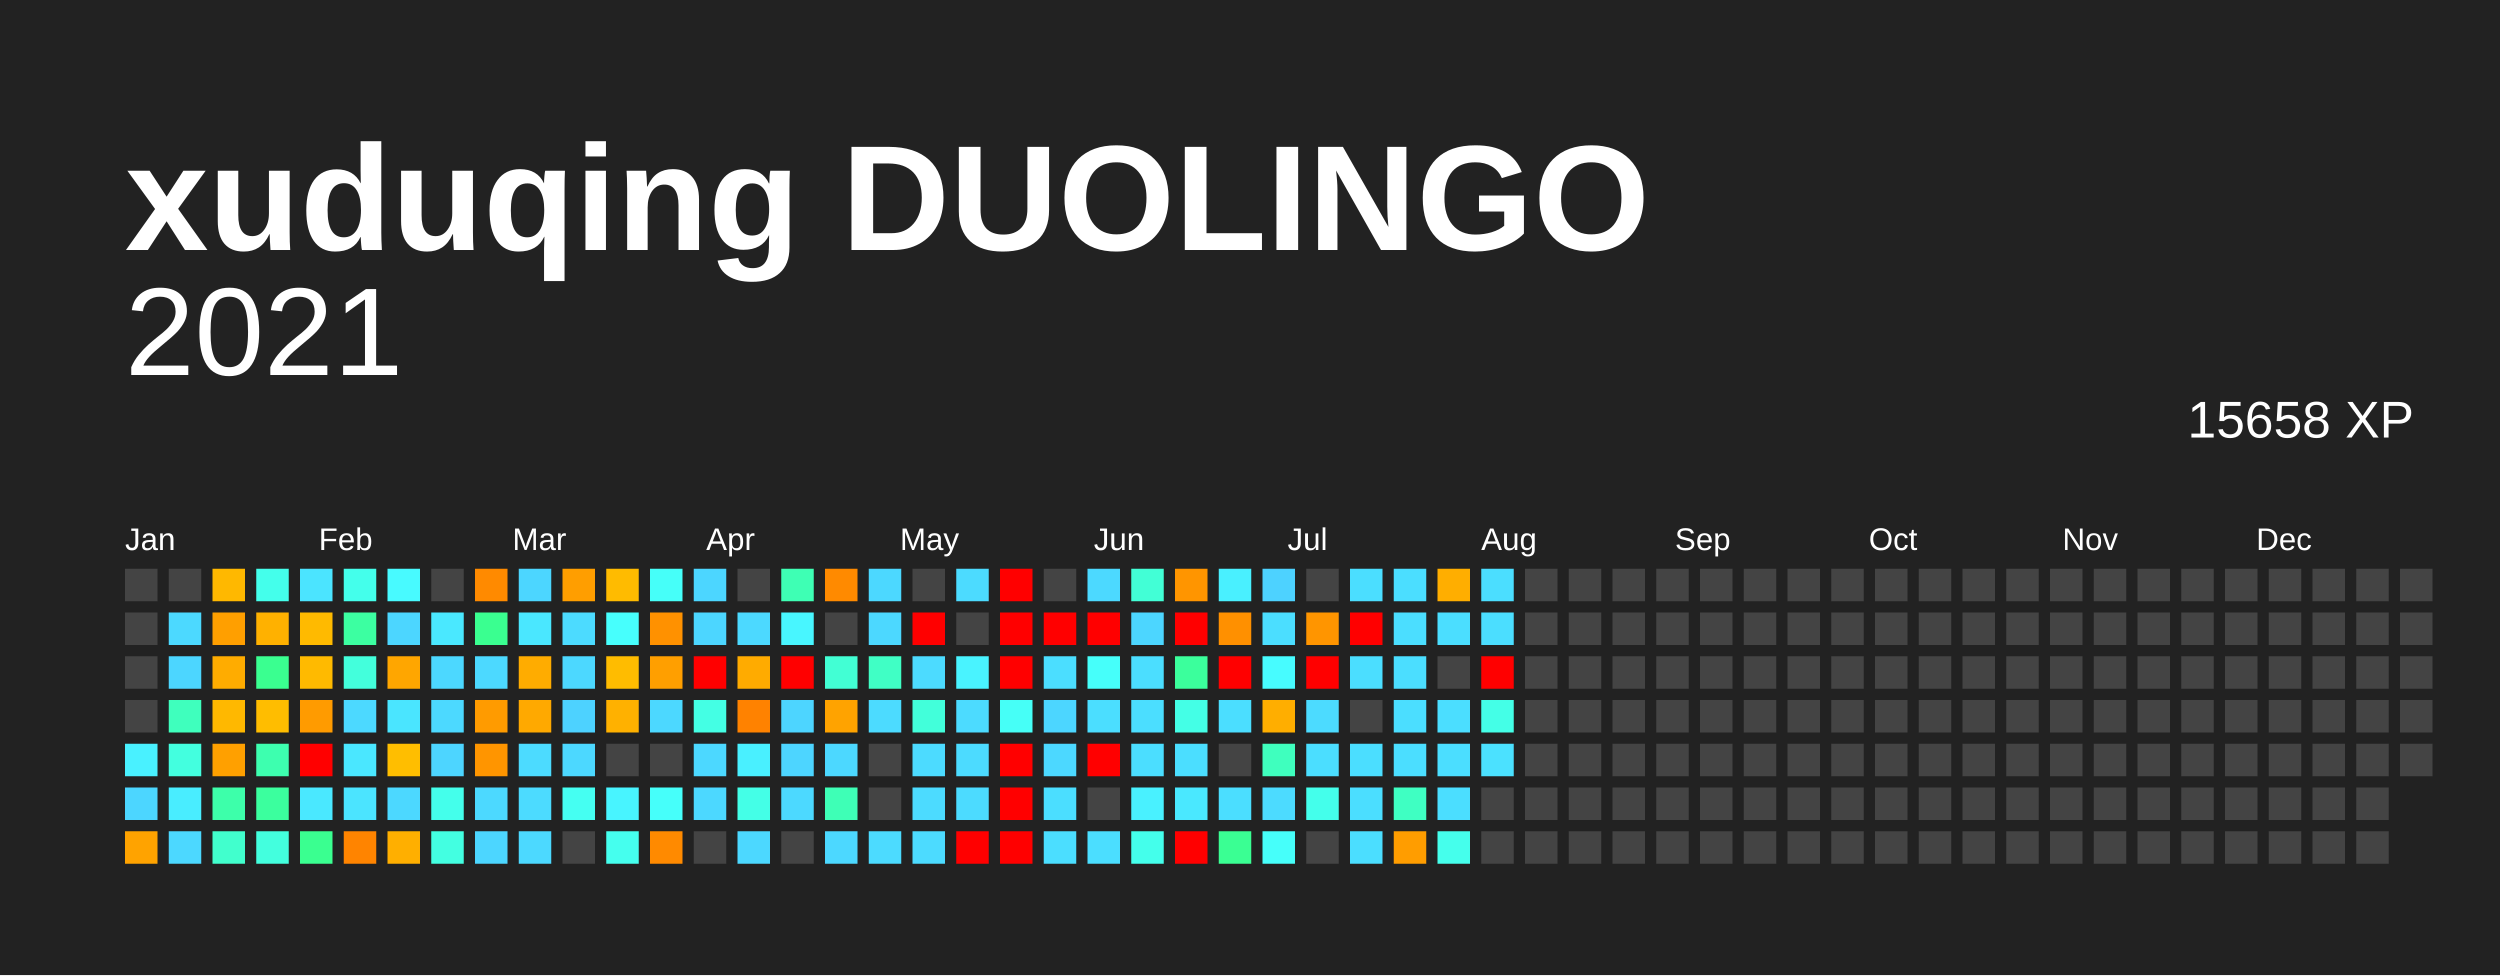
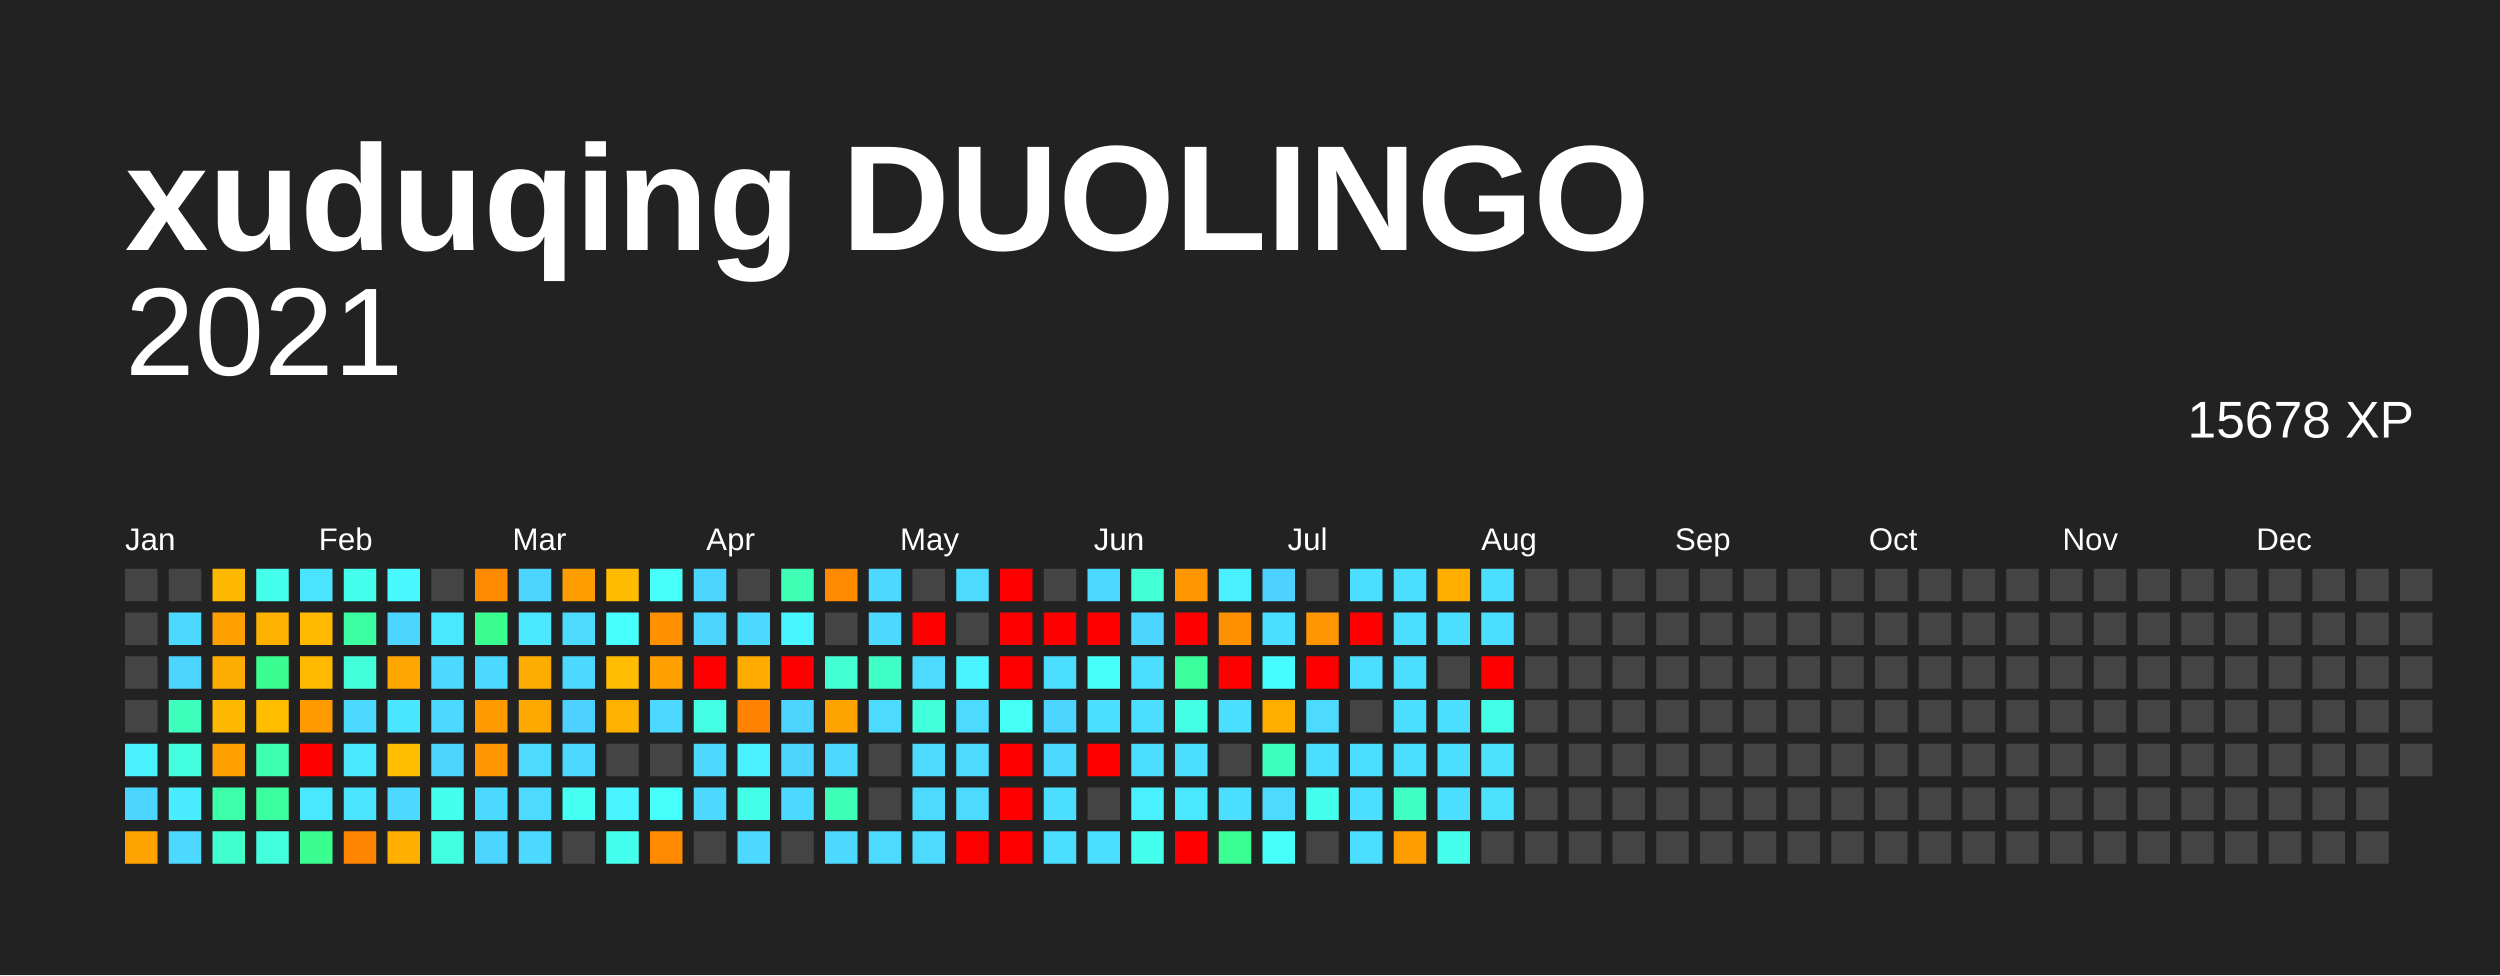
<svg xmlns="http://www.w3.org/2000/svg" baseProfile="full" height="78mm" version="1.1" viewBox="0,0,200,78" width="200mm">
  <defs />
  <rect fill="#222222" height="78" width="200" x="0" y="0" />
  <text fill="#FFFFFF" style="font-size:12px; font-family:Arial; font-weight:bold;" x="10" y="20">xuduqing DUOLINGO</text>
  <text alignment-baseline="hanging" fill="#FFFFFF" style="font-size:10.0px; font-family:Arial;" x="10" y="30">2021</text>
-   <text alignment-baseline="hanging" fill="#FFFFFF" style="font-size:4.125px; font-family:Arial;" x="175" y="35">15658 XP</text>
+   <text alignment-baseline="hanging" fill="#FFFFFF" style="font-size:4.125px; font-family:Arial;" x="175" y="35">15678 XP</text>
  <text fill="#FFFFFF" style="font-size:2.5px; font-family:Arial" x="10.0" y="44">Jan</text>
  <text fill="#FFFFFF" style="font-size:2.5px; font-family:Arial" x="25.5" y="44">Feb</text>
  <text fill="#FFFFFF" style="font-size:2.5px; font-family:Arial" x="41.0" y="44">Mar</text>
  <text fill="#FFFFFF" style="font-size:2.5px; font-family:Arial" x="56.5" y="44">Apr</text>
  <text fill="#FFFFFF" style="font-size:2.5px; font-family:Arial" x="72.0" y="44">May</text>
  <text fill="#FFFFFF" style="font-size:2.5px; font-family:Arial" x="87.5" y="44">Jun</text>
  <text fill="#FFFFFF" style="font-size:2.5px; font-family:Arial" x="103.0" y="44">Jul</text>
  <text fill="#FFFFFF" style="font-size:2.5px; font-family:Arial" x="118.5" y="44">Aug</text>
  <text fill="#FFFFFF" style="font-size:2.5px; font-family:Arial" x="134.0" y="44">Sep</text>
  <text fill="#FFFFFF" style="font-size:2.5px; font-family:Arial" x="149.5" y="44">Oct</text>
  <text fill="#FFFFFF" style="font-size:2.5px; font-family:Arial" x="165.0" y="44">Nov</text>
  <text fill="#FFFFFF" style="font-size:2.5px; font-family:Arial" x="180.5" y="44">Dec</text>
  <rect fill="#444444" height="2.6" width="2.6" x="10.0" y="45.5" />
  <rect fill="#444444" height="2.6" width="2.6" x="10.0" y="49.0" />
  <rect fill="#444444" height="2.6" width="2.6" x="10.0" y="52.5" />
  <rect fill="#444444" height="2.6" width="2.6" x="10.0" y="56.0" />
  <rect fill="#49f1ff" height="2.6" width="2.6" x="10.0" y="59.5" />
  <rect fill="#4cd6ff" height="2.6" width="2.6" x="10.0" y="63.0" />
  <rect fill="#ffa300" height="2.6" width="2.6" x="10.0" y="66.5" />
  <rect fill="#444444" height="2.6" width="2.6" x="13.5" y="45.5" />
  <rect fill="#4cd9ff" height="2.6" width="2.6" x="13.5" y="49.0" />
  <rect fill="#4cd6ff" height="2.6" width="2.6" x="13.5" y="52.5" />
  <rect fill="#3fffbd" height="2.6" width="2.6" x="13.5" y="56.0" />
  <rect fill="#43ffdf" height="2.6" width="2.6" x="13.5" y="59.5" />
  <rect fill="#49edff" height="2.6" width="2.6" x="13.5" y="63.0" />
  <rect fill="#4cd8ff" height="2.6" width="2.6" x="13.5" y="66.5" />
  <rect fill="#ffb800" height="2.6" width="2.6" x="17.0" y="45.5" />
  <rect fill="#ff9f00" height="2.6" width="2.6" x="17.0" y="49.0" />
  <rect fill="#ffac00" height="2.6" width="2.6" x="17.0" y="52.5" />
  <rect fill="#ffb800" height="2.6" width="2.6" x="17.0" y="56.0" />
  <rect fill="#ffa000" height="2.6" width="2.6" x="17.0" y="59.5" />
  <rect fill="#3dffaa" height="2.6" width="2.6" x="17.0" y="63.0" />
  <rect fill="#41ffcd" height="2.6" width="2.6" x="17.0" y="66.5" />
  <rect fill="#44ffeb" height="2.6" width="2.6" x="20.5" y="45.5" />
  <rect fill="#ffb100" height="2.6" width="2.6" x="20.5" y="49.0" />
  <rect fill="#3aff90" height="2.6" width="2.6" x="20.5" y="52.5" />
  <rect fill="#ffbd00" height="2.6" width="2.6" x="20.5" y="56.0" />
  <rect fill="#3dffaf" height="2.6" width="2.6" x="20.5" y="59.5" />
  <rect fill="#3bff9e" height="2.6" width="2.6" x="20.5" y="63.0" />
  <rect fill="#43ffde" height="2.6" width="2.6" x="20.5" y="66.5" />
  <rect fill="#4be4ff" height="2.6" width="2.6" x="24.0" y="45.5" />
  <rect fill="#ffba00" height="2.6" width="2.6" x="24.0" y="49.0" />
  <rect fill="#ffba00" height="2.6" width="2.6" x="24.0" y="52.5" />
  <rect fill="#ff9b00" height="2.6" width="2.6" x="24.0" y="56.0" />
  <rect fill="red" height="2.6" width="2.6" x="24.0" y="59.5" />
  <rect fill="#4ae8ff" height="2.6" width="2.6" x="24.0" y="63.0" />
  <rect fill="#3aff90" height="2.6" width="2.6" x="24.0" y="66.5" />
  <rect fill="#44ffeb" height="2.6" width="2.6" x="27.5" y="45.5" />
  <rect fill="#3cffa1" height="2.6" width="2.6" x="27.5" y="49.0" />
  <rect fill="#43ffdc" height="2.6" width="2.6" x="27.5" y="52.5" />
  <rect fill="#4cd9ff" height="2.6" width="2.6" x="27.5" y="56.0" />
  <rect fill="#4ae7ff" height="2.6" width="2.6" x="27.5" y="59.5" />
  <rect fill="#4be4ff" height="2.6" width="2.6" x="27.5" y="63.0" />
  <rect fill="#ff8400" height="2.6" width="2.6" x="27.5" y="66.5" />
  <rect fill="#48faff" height="2.6" width="2.6" x="31.0" y="45.5" />
  <rect fill="#4cd6ff" height="2.6" width="2.6" x="31.0" y="49.0" />
  <rect fill="#ffa600" height="2.6" width="2.6" x="31.0" y="52.5" />
  <rect fill="#4ae5ff" height="2.6" width="2.6" x="31.0" y="56.0" />
  <rect fill="#ffbe00" height="2.6" width="2.6" x="31.0" y="59.5" />
  <rect fill="#4cd8ff" height="2.6" width="2.6" x="31.0" y="63.0" />
  <rect fill="#ffaf00" height="2.6" width="2.6" x="31.0" y="66.5" />
  <rect fill="#444444" height="2.6" width="2.6" x="34.5" y="45.5" />
  <rect fill="#4ae8ff" height="2.6" width="2.6" x="34.5" y="49.0" />
  <rect fill="#4cd8ff" height="2.6" width="2.6" x="34.5" y="52.5" />
  <rect fill="#4cd9ff" height="2.6" width="2.6" x="34.5" y="56.0" />
  <rect fill="#4dd5ff" height="2.6" width="2.6" x="34.5" y="59.5" />
  <rect fill="#44ffeb" height="2.6" width="2.6" x="34.5" y="63.0" />
  <rect fill="#43ffe1" height="2.6" width="2.6" x="34.5" y="66.5" />
  <rect fill="#ff8a00" height="2.6" width="2.6" x="38.0" y="45.5" />
  <rect fill="#3aff90" height="2.6" width="2.6" x="38.0" y="49.0" />
  <rect fill="#4cd9ff" height="2.6" width="2.6" x="38.0" y="52.5" />
  <rect fill="#ff9b00" height="2.6" width="2.6" x="38.0" y="56.0" />
  <rect fill="#ff9500" height="2.6" width="2.6" x="38.0" y="59.5" />
  <rect fill="#4cd9ff" height="2.6" width="2.6" x="38.0" y="63.0" />
  <rect fill="#4cd6ff" height="2.6" width="2.6" x="38.0" y="66.5" />
  <rect fill="#4cd6ff" height="2.6" width="2.6" x="41.5" y="45.5" />
  <rect fill="#4ae7ff" height="2.6" width="2.6" x="41.5" y="49.0" />
  <rect fill="#ffac00" height="2.6" width="2.6" x="41.5" y="52.5" />
  <rect fill="#ffa900" height="2.6" width="2.6" x="41.5" y="56.0" />
  <rect fill="#4cdbff" height="2.6" width="2.6" x="41.5" y="59.5" />
  <rect fill="#4cdbff" height="2.6" width="2.6" x="41.5" y="63.0" />
  <rect fill="#4cd9ff" height="2.6" width="2.6" x="41.5" y="66.5" />
  <rect fill="#ff9e00" height="2.6" width="2.6" x="45.0" y="45.5" />
  <rect fill="#4cdbff" height="2.6" width="2.6" x="45.0" y="49.0" />
  <rect fill="#4cd8ff" height="2.6" width="2.6" x="45.0" y="52.5" />
  <rect fill="#4dd2ff" height="2.6" width="2.6" x="45.0" y="56.0" />
  <rect fill="#4cd8ff" height="2.6" width="2.6" x="45.0" y="59.5" />
  <rect fill="#45fff2" height="2.6" width="2.6" x="45.0" y="63.0" />
  <rect fill="#444444" height="2.6" width="2.6" x="45.0" y="66.5" />
  <rect fill="#ffbb00" height="2.6" width="2.6" x="48.5" y="45.5" />
  <rect fill="#47fffd" height="2.6" width="2.6" x="48.5" y="49.0" />
  <rect fill="#ffbc00" height="2.6" width="2.6" x="48.5" y="52.5" />
  <rect fill="#ffb100" height="2.6" width="2.6" x="48.5" y="56.0" />
  <rect fill="#444444" height="2.6" width="2.6" x="48.5" y="59.5" />
  <rect fill="#48f4ff" height="2.6" width="2.6" x="48.5" y="63.0" />
  <rect fill="#45ffee" height="2.6" width="2.6" x="48.5" y="66.5" />
  <rect fill="#46fff9" height="2.6" width="2.6" x="52.0" y="45.5" />
  <rect fill="#ff9100" height="2.6" width="2.6" x="52.0" y="49.0" />
  <rect fill="#ff9f00" height="2.6" width="2.6" x="52.0" y="52.5" />
  <rect fill="#4cd8ff" height="2.6" width="2.6" x="52.0" y="56.0" />
  <rect fill="#444444" height="2.6" width="2.6" x="52.0" y="59.5" />
  <rect fill="#46fffa" height="2.6" width="2.6" x="52.0" y="63.0" />
  <rect fill="#ff8a00" height="2.6" width="2.6" x="52.0" y="66.5" />
  <rect fill="#4cd6ff" height="2.6" width="2.6" x="55.5" y="45.5" />
  <rect fill="#4cd6ff" height="2.6" width="2.6" x="55.5" y="49.0" />
  <rect fill="red" height="2.6" width="2.6" x="55.5" y="52.5" />
  <rect fill="#44ffe4" height="2.6" width="2.6" x="55.5" y="56.0" />
  <rect fill="#4cd8ff" height="2.6" width="2.6" x="55.5" y="59.5" />
  <rect fill="#4cd8ff" height="2.6" width="2.6" x="55.5" y="63.0" />
  <rect fill="#444444" height="2.6" width="2.6" x="55.5" y="66.5" />
  <rect fill="#444444" height="2.6" width="2.6" x="59.0" y="45.5" />
  <rect fill="#4cd9ff" height="2.6" width="2.6" x="59.0" y="49.0" />
  <rect fill="#ffab00" height="2.6" width="2.6" x="59.0" y="52.5" />
  <rect fill="#ff8200" height="2.6" width="2.6" x="59.0" y="56.0" />
  <rect fill="#49f0ff" height="2.6" width="2.6" x="59.0" y="59.5" />
  <rect fill="#44ffe7" height="2.6" width="2.6" x="59.0" y="63.0" />
  <rect fill="#4cd8ff" height="2.6" width="2.6" x="59.0" y="66.5" />
  <rect fill="#3effb4" height="2.6" width="2.6" x="62.5" y="45.5" />
  <rect fill="#48f6ff" height="2.6" width="2.6" x="62.5" y="49.0" />
  <rect fill="red" height="2.6" width="2.6" x="62.5" y="52.5" />
  <rect fill="#4dd5ff" height="2.6" width="2.6" x="62.5" y="56.0" />
  <rect fill="#4dd5ff" height="2.6" width="2.6" x="62.5" y="59.5" />
  <rect fill="#4cd9ff" height="2.6" width="2.6" x="62.5" y="63.0" />
  <rect fill="#444444" height="2.6" width="2.6" x="62.5" y="66.5" />
  <rect fill="#ff8a00" height="2.6" width="2.6" x="66.0" y="45.5" />
  <rect fill="#444444" height="2.6" width="2.6" x="66.0" y="49.0" />
  <rect fill="#42ffd4" height="2.6" width="2.6" x="66.0" y="52.5" />
  <rect fill="#ffa300" height="2.6" width="2.6" x="66.0" y="56.0" />
  <rect fill="#4cd8ff" height="2.6" width="2.6" x="66.0" y="59.5" />
  <rect fill="#3effb6" height="2.6" width="2.6" x="66.0" y="63.0" />
  <rect fill="#4cd8ff" height="2.6" width="2.6" x="66.0" y="66.5" />
  <rect fill="#4cd8ff" height="2.6" width="2.6" x="69.5" y="45.5" />
  <rect fill="#4cd8ff" height="2.6" width="2.6" x="69.5" y="49.0" />
  <rect fill="#40ffc5" height="2.6" width="2.6" x="69.5" y="52.5" />
  <rect fill="#4cdbff" height="2.6" width="2.6" x="69.5" y="56.0" />
  <rect fill="#444444" height="2.6" width="2.6" x="69.5" y="59.5" />
  <rect fill="#444444" height="2.6" width="2.6" x="69.5" y="63.0" />
  <rect fill="#4cdbff" height="2.6" width="2.6" x="69.5" y="66.5" />
  <rect fill="#444444" height="2.6" width="2.6" x="73.0" y="45.5" />
  <rect fill="red" height="2.6" width="2.6" x="73.0" y="49.0" />
  <rect fill="#4cdbff" height="2.6" width="2.6" x="73.0" y="52.5" />
  <rect fill="#42ffda" height="2.6" width="2.6" x="73.0" y="56.0" />
  <rect fill="#4cdbff" height="2.6" width="2.6" x="73.0" y="59.5" />
  <rect fill="#4cdbff" height="2.6" width="2.6" x="73.0" y="63.0" />
  <rect fill="#4cdbff" height="2.6" width="2.6" x="73.0" y="66.5" />
  <rect fill="#4cdbff" height="2.6" width="2.6" x="76.5" y="45.5" />
  <rect fill="#444444" height="2.6" width="2.6" x="76.5" y="49.0" />
  <rect fill="#49f3ff" height="2.6" width="2.6" x="76.5" y="52.5" />
  <rect fill="#4cdbff" height="2.6" width="2.6" x="76.5" y="56.0" />
  <rect fill="#4cdbff" height="2.6" width="2.6" x="76.5" y="59.5" />
  <rect fill="#4cdbff" height="2.6" width="2.6" x="76.5" y="63.0" />
  <rect fill="red" height="2.6" width="2.6" x="76.5" y="66.5" />
  <rect fill="red" height="2.6" width="2.6" x="80.0" y="45.5" />
  <rect fill="red" height="2.6" width="2.6" x="80.0" y="49.0" />
  <rect fill="red" height="2.6" width="2.6" x="80.0" y="52.5" />
  <rect fill="#46fff7" height="2.6" width="2.6" x="80.0" y="56.0" />
  <rect fill="red" height="2.6" width="2.6" x="80.0" y="59.5" />
  <rect fill="red" height="2.6" width="2.6" x="80.0" y="63.0" />
  <rect fill="red" height="2.6" width="2.6" x="80.0" y="66.5" />
  <rect fill="#444444" height="2.6" width="2.6" x="83.5" y="45.5" />
  <rect fill="red" height="2.6" width="2.6" x="83.5" y="49.0" />
  <rect fill="#4bdeff" height="2.6" width="2.6" x="83.5" y="52.5" />
  <rect fill="#4cd6ff" height="2.6" width="2.6" x="83.5" y="56.0" />
  <rect fill="#4cd8ff" height="2.6" width="2.6" x="83.5" y="59.5" />
  <rect fill="#4bdeff" height="2.6" width="2.6" x="83.5" y="63.0" />
  <rect fill="#4bdeff" height="2.6" width="2.6" x="83.5" y="66.5" />
  <rect fill="#4cd9ff" height="2.6" width="2.6" x="87.0" y="45.5" />
  <rect fill="red" height="2.6" width="2.6" x="87.0" y="49.0" />
  <rect fill="#46fffa" height="2.6" width="2.6" x="87.0" y="52.5" />
  <rect fill="#4bdeff" height="2.6" width="2.6" x="87.0" y="56.0" />
  <rect fill="red" height="2.6" width="2.6" x="87.0" y="59.5" />
  <rect fill="#444444" height="2.6" width="2.6" x="87.0" y="63.0" />
  <rect fill="#4bdeff" height="2.6" width="2.6" x="87.0" y="66.5" />
  <rect fill="#42ffd6" height="2.6" width="2.6" x="90.5" y="45.5" />
  <rect fill="#4cd6ff" height="2.6" width="2.6" x="90.5" y="49.0" />
  <rect fill="#4bdeff" height="2.6" width="2.6" x="90.5" y="52.5" />
  <rect fill="#4bdeff" height="2.6" width="2.6" x="90.5" y="56.0" />
  <rect fill="#4bdeff" height="2.6" width="2.6" x="90.5" y="59.5" />
  <rect fill="#49f1ff" height="2.6" width="2.6" x="90.5" y="63.0" />
  <rect fill="#44ffeb" height="2.6" width="2.6" x="90.5" y="66.5" />
  <rect fill="#ff9500" height="2.6" width="2.6" x="94.0" y="45.5" />
  <rect fill="red" height="2.6" width="2.6" x="94.0" y="49.0" />
  <rect fill="#3bff9c" height="2.6" width="2.6" x="94.0" y="52.5" />
  <rect fill="#44ffe6" height="2.6" width="2.6" x="94.0" y="56.0" />
  <rect fill="#4bdeff" height="2.6" width="2.6" x="94.0" y="59.5" />
  <rect fill="#4ae8ff" height="2.6" width="2.6" x="94.0" y="63.0" />
  <rect fill="red" height="2.6" width="2.6" x="94.0" y="66.5" />
  <rect fill="#49f0ff" height="2.6" width="2.6" x="97.5" y="45.5" />
  <rect fill="#ff9000" height="2.6" width="2.6" x="97.5" y="49.0" />
  <rect fill="red" height="2.6" width="2.6" x="97.5" y="52.5" />
  <rect fill="#4bdeff" height="2.6" width="2.6" x="97.5" y="56.0" />
  <rect fill="#444444" height="2.6" width="2.6" x="97.5" y="59.5" />
  <rect fill="#4bdeff" height="2.6" width="2.6" x="97.5" y="63.0" />
  <rect fill="#3aff93" height="2.6" width="2.6" x="97.5" y="66.5" />
  <rect fill="#4dd2ff" height="2.6" width="2.6" x="101.0" y="45.5" />
  <rect fill="#4bdeff" height="2.6" width="2.6" x="101.0" y="49.0" />
  <rect fill="#47fcff" height="2.6" width="2.6" x="101.0" y="52.5" />
  <rect fill="#ffae00" height="2.6" width="2.6" x="101.0" y="56.0" />
  <rect fill="#3fffbe" height="2.6" width="2.6" x="101.0" y="59.5" />
  <rect fill="#4cdbff" height="2.6" width="2.6" x="101.0" y="63.0" />
  <rect fill="#46fffa" height="2.6" width="2.6" x="101.0" y="66.5" />
  <rect fill="#444444" height="2.6" width="2.6" x="104.5" y="45.5" />
  <rect fill="#ff9500" height="2.6" width="2.6" x="104.5" y="49.0" />
  <rect fill="red" height="2.6" width="2.6" x="104.5" y="52.5" />
  <rect fill="#4cdbff" height="2.6" width="2.6" x="104.5" y="56.0" />
  <rect fill="#4bdeff" height="2.6" width="2.6" x="104.5" y="59.5" />
  <rect fill="#44ffeb" height="2.6" width="2.6" x="104.5" y="63.0" />
  <rect fill="#444444" height="2.6" width="2.6" x="104.5" y="66.5" />
  <rect fill="#4bdeff" height="2.6" width="2.6" x="108.0" y="45.5" />
  <rect fill="red" height="2.6" width="2.6" x="108.0" y="49.0" />
  <rect fill="#4bdeff" height="2.6" width="2.6" x="108.0" y="52.5" />
  <rect fill="#444444" height="2.6" width="2.6" x="108.0" y="56.0" />
  <rect fill="#4bdeff" height="2.6" width="2.6" x="108.0" y="59.5" />
  <rect fill="#4bdeff" height="2.6" width="2.6" x="108.0" y="63.0" />
  <rect fill="#4bdeff" height="2.6" width="2.6" x="108.0" y="66.5" />
  <rect fill="#4bdeff" height="2.6" width="2.6" x="111.5" y="45.5" />
  <rect fill="#4bdeff" height="2.6" width="2.6" x="111.5" y="49.0" />
  <rect fill="#4bdeff" height="2.6" width="2.6" x="111.5" y="52.5" />
  <rect fill="#4bdeff" height="2.6" width="2.6" x="111.5" y="56.0" />
  <rect fill="#4bdeff" height="2.6" width="2.6" x="111.5" y="59.5" />
  <rect fill="#3fffc2" height="2.6" width="2.6" x="111.5" y="63.0" />
  <rect fill="#ff9d00" height="2.6" width="2.6" x="111.5" y="66.5" />
  <rect fill="#ffae00" height="2.6" width="2.6" x="115.0" y="45.5" />
  <rect fill="#4bdeff" height="2.6" width="2.6" x="115.0" y="49.0" />
  <rect fill="#444444" height="2.6" width="2.6" x="115.0" y="52.5" />
  <rect fill="#4bdeff" height="2.6" width="2.6" x="115.0" y="56.0" />
  <rect fill="#4bdeff" height="2.6" width="2.6" x="115.0" y="59.5" />
  <rect fill="#4bdeff" height="2.6" width="2.6" x="115.0" y="63.0" />
  <rect fill="#45ffec" height="2.6" width="2.6" x="115.0" y="66.5" />
  <rect fill="#4bdeff" height="2.6" width="2.6" x="118.5" y="45.5" />
  <rect fill="#4bdeff" height="2.6" width="2.6" x="118.5" y="49.0" />
  <rect fill="red" height="2.6" width="2.6" x="118.5" y="52.5" />
  <rect fill="#44ffe7" height="2.6" width="2.6" x="118.5" y="56.0" />
  <rect fill="#4be1ff" height="2.6" width="2.6" x="118.5" y="59.5" />
-   <rect fill="#444444" height="2.6" width="2.6" x="118.5" y="63.0" />
+   <rect fill="#4be1ff" height="2.6" width="2.6" x="118.5" y="63.0" />
  <rect fill="#444444" height="2.6" width="2.6" x="118.5" y="66.5" />
  <rect fill="#444444" height="2.6" width="2.6" x="122.0" y="45.5" />
  <rect fill="#444444" height="2.6" width="2.6" x="122.0" y="49.0" />
  <rect fill="#444444" height="2.6" width="2.6" x="122.0" y="52.5" />
  <rect fill="#444444" height="2.6" width="2.6" x="122.0" y="56.0" />
  <rect fill="#444444" height="2.6" width="2.6" x="122.0" y="59.5" />
  <rect fill="#444444" height="2.6" width="2.6" x="122.0" y="63.0" />
  <rect fill="#444444" height="2.6" width="2.6" x="122.0" y="66.5" />
  <rect fill="#444444" height="2.6" width="2.6" x="125.5" y="45.5" />
  <rect fill="#444444" height="2.6" width="2.6" x="125.5" y="49.0" />
  <rect fill="#444444" height="2.6" width="2.6" x="125.5" y="52.5" />
  <rect fill="#444444" height="2.6" width="2.6" x="125.5" y="56.0" />
  <rect fill="#444444" height="2.6" width="2.6" x="125.5" y="59.5" />
  <rect fill="#444444" height="2.6" width="2.6" x="125.5" y="63.0" />
  <rect fill="#444444" height="2.6" width="2.6" x="125.5" y="66.5" />
  <rect fill="#444444" height="2.6" width="2.6" x="129.0" y="45.5" />
  <rect fill="#444444" height="2.6" width="2.6" x="129.0" y="49.0" />
  <rect fill="#444444" height="2.6" width="2.6" x="129.0" y="52.5" />
  <rect fill="#444444" height="2.6" width="2.6" x="129.0" y="56.0" />
  <rect fill="#444444" height="2.6" width="2.6" x="129.0" y="59.5" />
  <rect fill="#444444" height="2.6" width="2.6" x="129.0" y="63.0" />
  <rect fill="#444444" height="2.6" width="2.6" x="129.0" y="66.5" />
  <rect fill="#444444" height="2.6" width="2.6" x="132.5" y="45.5" />
  <rect fill="#444444" height="2.6" width="2.6" x="132.5" y="49.0" />
  <rect fill="#444444" height="2.6" width="2.6" x="132.5" y="52.5" />
  <rect fill="#444444" height="2.6" width="2.6" x="132.5" y="56.0" />
  <rect fill="#444444" height="2.6" width="2.6" x="132.5" y="59.5" />
  <rect fill="#444444" height="2.6" width="2.6" x="132.5" y="63.0" />
  <rect fill="#444444" height="2.6" width="2.6" x="132.5" y="66.5" />
  <rect fill="#444444" height="2.6" width="2.6" x="136.0" y="45.5" />
  <rect fill="#444444" height="2.6" width="2.6" x="136.0" y="49.0" />
  <rect fill="#444444" height="2.6" width="2.6" x="136.0" y="52.5" />
  <rect fill="#444444" height="2.6" width="2.6" x="136.0" y="56.0" />
  <rect fill="#444444" height="2.6" width="2.6" x="136.0" y="59.5" />
  <rect fill="#444444" height="2.6" width="2.6" x="136.0" y="63.0" />
  <rect fill="#444444" height="2.6" width="2.6" x="136.0" y="66.5" />
  <rect fill="#444444" height="2.6" width="2.6" x="139.5" y="45.5" />
  <rect fill="#444444" height="2.6" width="2.6" x="139.5" y="49.0" />
  <rect fill="#444444" height="2.6" width="2.6" x="139.5" y="52.5" />
  <rect fill="#444444" height="2.6" width="2.6" x="139.5" y="56.0" />
  <rect fill="#444444" height="2.6" width="2.6" x="139.5" y="59.5" />
  <rect fill="#444444" height="2.6" width="2.6" x="139.5" y="63.0" />
  <rect fill="#444444" height="2.6" width="2.6" x="139.5" y="66.5" />
  <rect fill="#444444" height="2.6" width="2.6" x="143.0" y="45.5" />
  <rect fill="#444444" height="2.6" width="2.6" x="143.0" y="49.0" />
  <rect fill="#444444" height="2.6" width="2.6" x="143.0" y="52.5" />
  <rect fill="#444444" height="2.6" width="2.6" x="143.0" y="56.0" />
  <rect fill="#444444" height="2.6" width="2.6" x="143.0" y="59.5" />
  <rect fill="#444444" height="2.6" width="2.6" x="143.0" y="63.0" />
  <rect fill="#444444" height="2.6" width="2.6" x="143.0" y="66.5" />
  <rect fill="#444444" height="2.6" width="2.6" x="146.5" y="45.5" />
  <rect fill="#444444" height="2.6" width="2.6" x="146.5" y="49.0" />
  <rect fill="#444444" height="2.6" width="2.6" x="146.5" y="52.5" />
  <rect fill="#444444" height="2.6" width="2.6" x="146.5" y="56.0" />
  <rect fill="#444444" height="2.6" width="2.6" x="146.5" y="59.5" />
  <rect fill="#444444" height="2.6" width="2.6" x="146.5" y="63.0" />
  <rect fill="#444444" height="2.6" width="2.6" x="146.5" y="66.5" />
  <rect fill="#444444" height="2.6" width="2.6" x="150.0" y="45.5" />
  <rect fill="#444444" height="2.6" width="2.6" x="150.0" y="49.0" />
  <rect fill="#444444" height="2.6" width="2.6" x="150.0" y="52.5" />
  <rect fill="#444444" height="2.6" width="2.6" x="150.0" y="56.0" />
  <rect fill="#444444" height="2.6" width="2.6" x="150.0" y="59.5" />
  <rect fill="#444444" height="2.6" width="2.6" x="150.0" y="63.0" />
  <rect fill="#444444" height="2.6" width="2.6" x="150.0" y="66.5" />
  <rect fill="#444444" height="2.6" width="2.6" x="153.5" y="45.5" />
  <rect fill="#444444" height="2.6" width="2.6" x="153.5" y="49.0" />
  <rect fill="#444444" height="2.6" width="2.6" x="153.5" y="52.5" />
  <rect fill="#444444" height="2.6" width="2.6" x="153.5" y="56.0" />
  <rect fill="#444444" height="2.6" width="2.6" x="153.5" y="59.5" />
  <rect fill="#444444" height="2.6" width="2.6" x="153.5" y="63.0" />
  <rect fill="#444444" height="2.6" width="2.6" x="153.5" y="66.5" />
  <rect fill="#444444" height="2.6" width="2.6" x="157.0" y="45.5" />
  <rect fill="#444444" height="2.6" width="2.6" x="157.0" y="49.0" />
  <rect fill="#444444" height="2.6" width="2.6" x="157.0" y="52.5" />
  <rect fill="#444444" height="2.6" width="2.6" x="157.0" y="56.0" />
  <rect fill="#444444" height="2.6" width="2.6" x="157.0" y="59.5" />
  <rect fill="#444444" height="2.6" width="2.6" x="157.0" y="63.0" />
  <rect fill="#444444" height="2.6" width="2.6" x="157.0" y="66.5" />
  <rect fill="#444444" height="2.6" width="2.6" x="160.5" y="45.5" />
  <rect fill="#444444" height="2.6" width="2.6" x="160.5" y="49.0" />
  <rect fill="#444444" height="2.6" width="2.6" x="160.5" y="52.5" />
  <rect fill="#444444" height="2.6" width="2.6" x="160.5" y="56.0" />
  <rect fill="#444444" height="2.6" width="2.6" x="160.5" y="59.5" />
  <rect fill="#444444" height="2.6" width="2.6" x="160.5" y="63.0" />
  <rect fill="#444444" height="2.6" width="2.6" x="160.5" y="66.5" />
  <rect fill="#444444" height="2.6" width="2.6" x="164.0" y="45.5" />
  <rect fill="#444444" height="2.6" width="2.6" x="164.0" y="49.0" />
  <rect fill="#444444" height="2.6" width="2.6" x="164.0" y="52.5" />
  <rect fill="#444444" height="2.6" width="2.6" x="164.0" y="56.0" />
  <rect fill="#444444" height="2.6" width="2.6" x="164.0" y="59.5" />
  <rect fill="#444444" height="2.6" width="2.6" x="164.0" y="63.0" />
  <rect fill="#444444" height="2.6" width="2.6" x="164.0" y="66.5" />
  <rect fill="#444444" height="2.6" width="2.6" x="167.5" y="45.5" />
  <rect fill="#444444" height="2.6" width="2.6" x="167.5" y="49.0" />
  <rect fill="#444444" height="2.6" width="2.6" x="167.5" y="52.5" />
  <rect fill="#444444" height="2.6" width="2.6" x="167.5" y="56.0" />
  <rect fill="#444444" height="2.6" width="2.6" x="167.5" y="59.5" />
  <rect fill="#444444" height="2.6" width="2.6" x="167.5" y="63.0" />
  <rect fill="#444444" height="2.6" width="2.6" x="167.5" y="66.5" />
  <rect fill="#444444" height="2.6" width="2.6" x="171.0" y="45.5" />
  <rect fill="#444444" height="2.6" width="2.6" x="171.0" y="49.0" />
  <rect fill="#444444" height="2.6" width="2.6" x="171.0" y="52.5" />
  <rect fill="#444444" height="2.6" width="2.6" x="171.0" y="56.0" />
  <rect fill="#444444" height="2.6" width="2.6" x="171.0" y="59.5" />
  <rect fill="#444444" height="2.6" width="2.6" x="171.0" y="63.0" />
  <rect fill="#444444" height="2.6" width="2.6" x="171.0" y="66.5" />
  <rect fill="#444444" height="2.6" width="2.6" x="174.5" y="45.5" />
  <rect fill="#444444" height="2.6" width="2.6" x="174.5" y="49.0" />
  <rect fill="#444444" height="2.6" width="2.6" x="174.5" y="52.5" />
  <rect fill="#444444" height="2.6" width="2.6" x="174.5" y="56.0" />
  <rect fill="#444444" height="2.6" width="2.6" x="174.5" y="59.5" />
  <rect fill="#444444" height="2.6" width="2.6" x="174.5" y="63.0" />
  <rect fill="#444444" height="2.6" width="2.6" x="174.5" y="66.5" />
  <rect fill="#444444" height="2.6" width="2.6" x="178.0" y="45.5" />
  <rect fill="#444444" height="2.6" width="2.6" x="178.0" y="49.0" />
  <rect fill="#444444" height="2.6" width="2.6" x="178.0" y="52.5" />
  <rect fill="#444444" height="2.6" width="2.6" x="178.0" y="56.0" />
  <rect fill="#444444" height="2.6" width="2.6" x="178.0" y="59.5" />
  <rect fill="#444444" height="2.6" width="2.6" x="178.0" y="63.0" />
  <rect fill="#444444" height="2.6" width="2.6" x="178.0" y="66.5" />
  <rect fill="#444444" height="2.6" width="2.6" x="181.5" y="45.5" />
  <rect fill="#444444" height="2.6" width="2.6" x="181.5" y="49.0" />
  <rect fill="#444444" height="2.6" width="2.6" x="181.5" y="52.5" />
  <rect fill="#444444" height="2.6" width="2.6" x="181.5" y="56.0" />
  <rect fill="#444444" height="2.6" width="2.6" x="181.5" y="59.5" />
  <rect fill="#444444" height="2.6" width="2.6" x="181.5" y="63.0" />
  <rect fill="#444444" height="2.6" width="2.6" x="181.5" y="66.5" />
  <rect fill="#444444" height="2.6" width="2.6" x="185.0" y="45.5" />
  <rect fill="#444444" height="2.6" width="2.6" x="185.0" y="49.0" />
  <rect fill="#444444" height="2.6" width="2.6" x="185.0" y="52.5" />
  <rect fill="#444444" height="2.6" width="2.6" x="185.0" y="56.0" />
  <rect fill="#444444" height="2.6" width="2.6" x="185.0" y="59.5" />
  <rect fill="#444444" height="2.6" width="2.6" x="185.0" y="63.0" />
  <rect fill="#444444" height="2.6" width="2.6" x="185.0" y="66.5" />
  <rect fill="#444444" height="2.6" width="2.6" x="188.5" y="45.5" />
  <rect fill="#444444" height="2.6" width="2.6" x="188.5" y="49.0" />
  <rect fill="#444444" height="2.6" width="2.6" x="188.5" y="52.5" />
  <rect fill="#444444" height="2.6" width="2.6" x="188.5" y="56.0" />
  <rect fill="#444444" height="2.6" width="2.6" x="188.5" y="59.5" />
  <rect fill="#444444" height="2.6" width="2.6" x="188.5" y="63.0" />
  <rect fill="#444444" height="2.6" width="2.6" x="188.5" y="66.5" />
  <rect fill="#444444" height="2.6" width="2.6" x="192.0" y="45.5" />
  <rect fill="#444444" height="2.6" width="2.6" x="192.0" y="49.0" />
  <rect fill="#444444" height="2.6" width="2.6" x="192.0" y="52.5" />
  <rect fill="#444444" height="2.6" width="2.6" x="192.0" y="56.0" />
  <rect fill="#444444" height="2.6" width="2.6" x="192.0" y="59.5" />
</svg>
